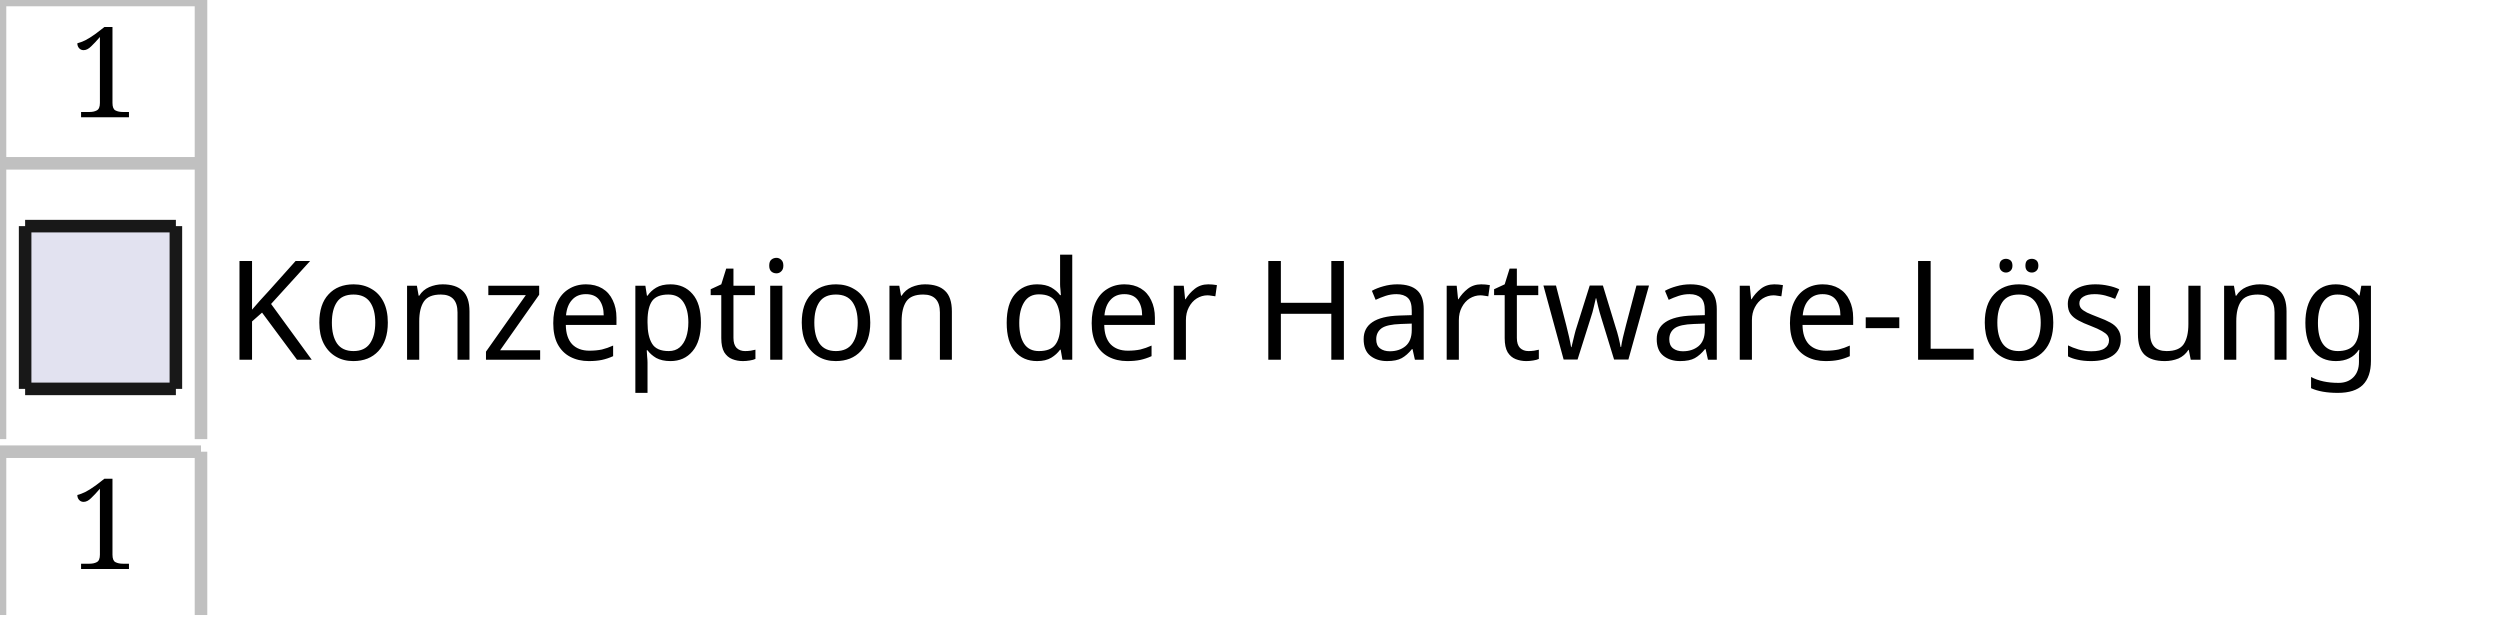
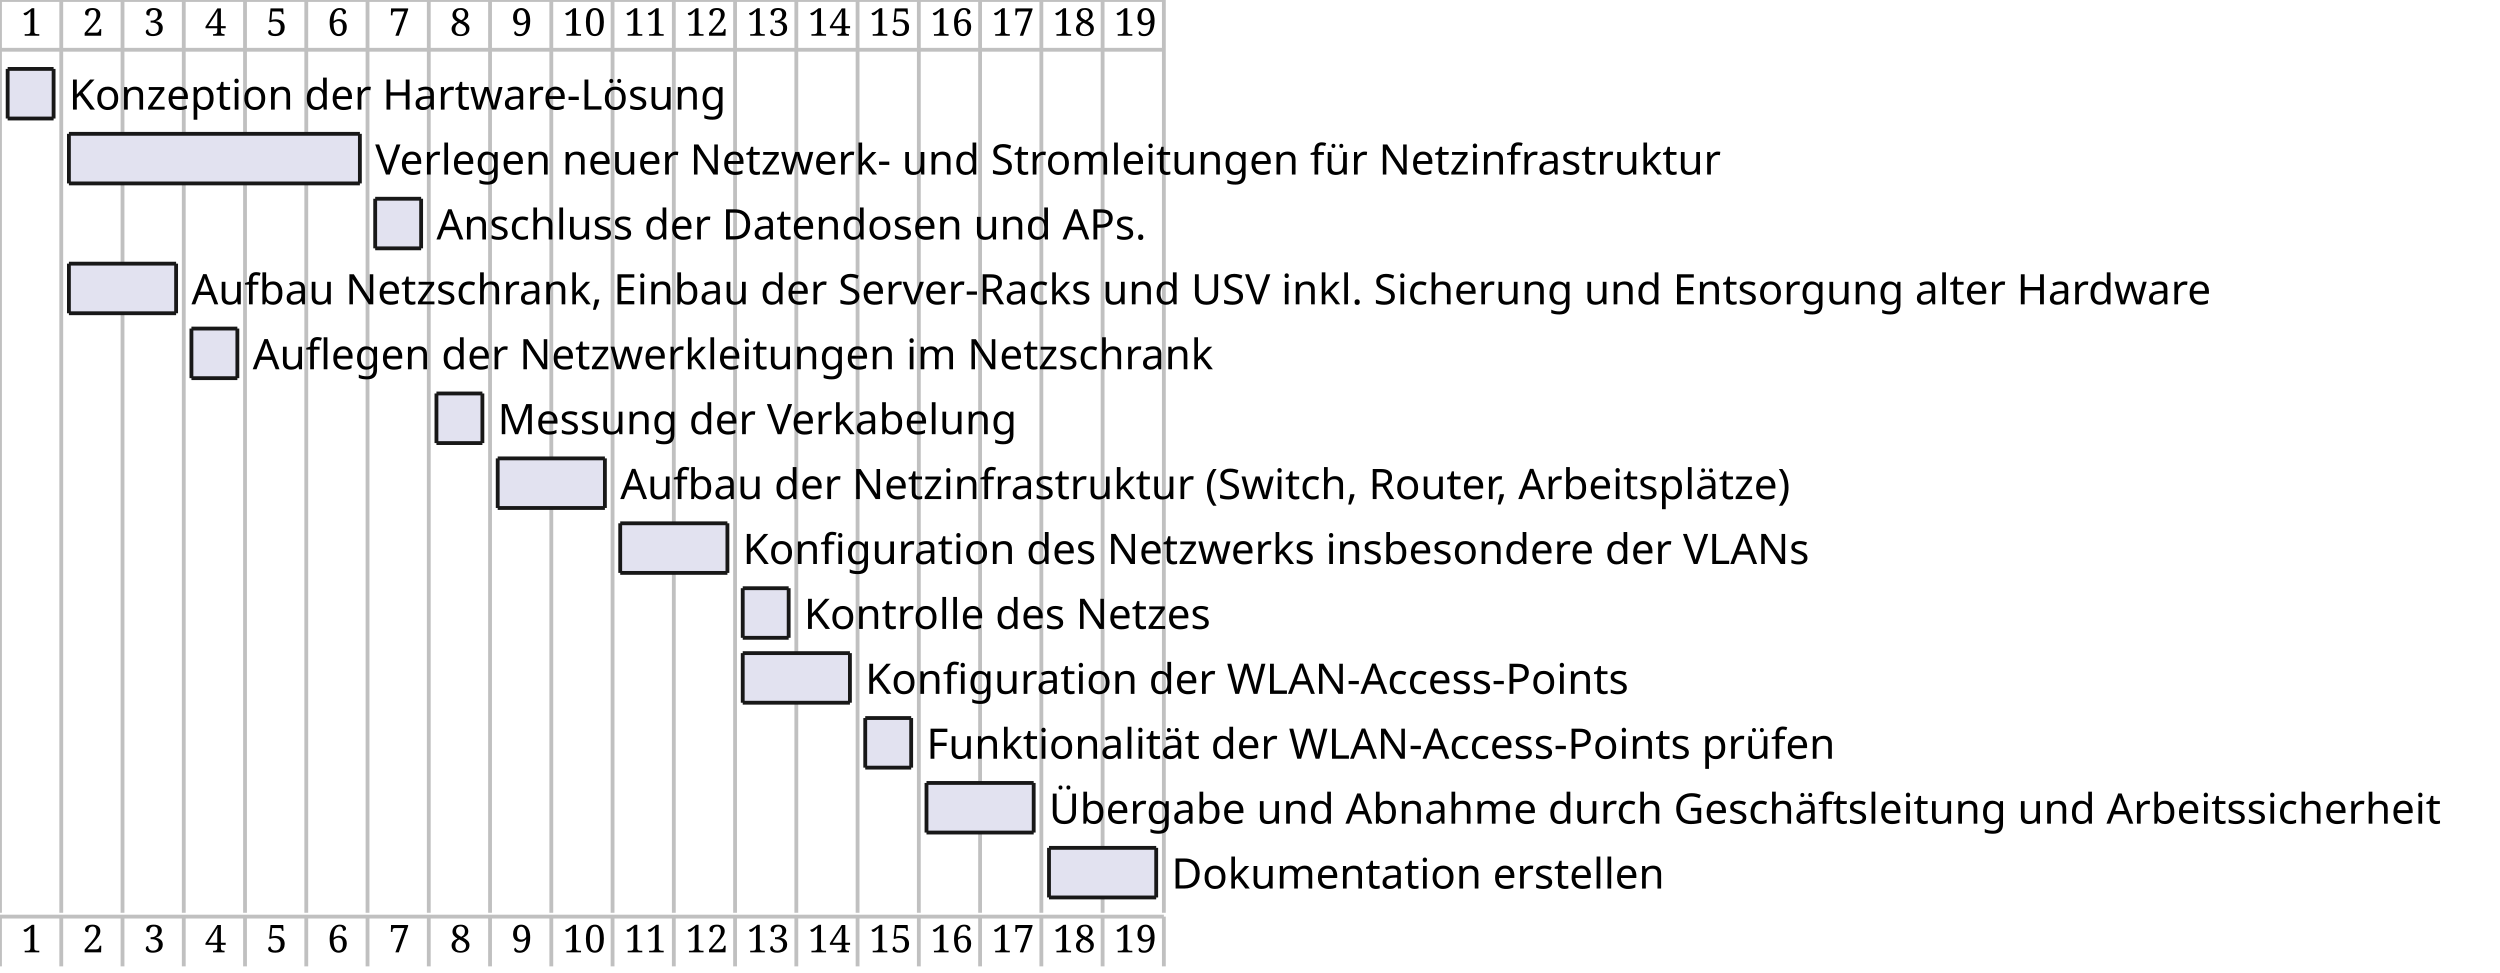
- <svg xmlns="http://www.w3.org/2000/svg" contentStyleType="text/css" height="50px" preserveAspectRatio="none" style="width:199px;height:50px;background:#FFFFFF;" version="1.1" viewBox="0 0 199 50" width="199px" zoomAndPan="magnify">
+ <svg xmlns="http://www.w3.org/2000/svg" contentStyleType="text/css" height="254px" preserveAspectRatio="none" style="width:653px;height:254px;background:#FFFFFF;" version="1.1" viewBox="0 0 653 254" width="653px" zoomAndPan="magnify">
  <defs />
  <g>
-     <line style="stroke:#C0C0C0;stroke-width:1.0;" x1="0" x2="0" y1="0" y2="34.955" />
-     <line style="stroke:#C0C0C0;stroke-width:1.0;" x1="16" x2="16" y1="0" y2="34.955" />
+     <line style="stroke:#C0C0C0;stroke-width:1.0;" x1="0" x2="0" y1="0" y2="238.416" />
+     <line style="stroke:#C0C0C0;stroke-width:1.0;" x1="16" x2="16" y1="0" y2="238.416" />
+     <line style="stroke:#C0C0C0;stroke-width:1.0;" x1="32" x2="32" y1="0" y2="238.416" />
+     <line style="stroke:#C0C0C0;stroke-width:1.0;" x1="48" x2="48" y1="0" y2="238.416" />
+     <line style="stroke:#C0C0C0;stroke-width:1.0;" x1="64" x2="64" y1="0" y2="238.416" />
+     <line style="stroke:#C0C0C0;stroke-width:1.0;" x1="80" x2="80" y1="0" y2="238.416" />
+     <line style="stroke:#C0C0C0;stroke-width:1.0;" x1="96" x2="96" y1="0" y2="238.416" />
+     <line style="stroke:#C0C0C0;stroke-width:1.0;" x1="112" x2="112" y1="0" y2="238.416" />
+     <line style="stroke:#C0C0C0;stroke-width:1.0;" x1="128" x2="128" y1="0" y2="238.416" />
+     <line style="stroke:#C0C0C0;stroke-width:1.0;" x1="144" x2="144" y1="0" y2="238.416" />
+     <line style="stroke:#C0C0C0;stroke-width:1.0;" x1="160" x2="160" y1="0" y2="238.416" />
+     <line style="stroke:#C0C0C0;stroke-width:1.0;" x1="176" x2="176" y1="0" y2="238.416" />
+     <line style="stroke:#C0C0C0;stroke-width:1.0;" x1="192" x2="192" y1="0" y2="238.416" />
+     <line style="stroke:#C0C0C0;stroke-width:1.0;" x1="208" x2="208" y1="0" y2="238.416" />
+     <line style="stroke:#C0C0C0;stroke-width:1.0;" x1="224" x2="224" y1="0" y2="238.416" />
+     <line style="stroke:#C0C0C0;stroke-width:1.0;" x1="240" x2="240" y1="0" y2="238.416" />
+     <line style="stroke:#C0C0C0;stroke-width:1.0;" x1="256" x2="256" y1="0" y2="238.416" />
+     <line style="stroke:#C0C0C0;stroke-width:1.0;" x1="272" x2="272" y1="0" y2="238.416" />
+     <line style="stroke:#C0C0C0;stroke-width:1.0;" x1="288" x2="288" y1="0" y2="238.416" />
+     <line style="stroke:#C0C0C0;stroke-width:1.0;" x1="304" x2="304" y1="0" y2="238.416" />
    <text fill="#000000" font-family="Serif" font-size="10" lengthAdjust="spacing" textLength="5" x="5.5" y="9.336">1</text>
-     <line style="stroke:#C0C0C0;stroke-width:1.0;" x1="0" x2="16" y1="0" y2="0" />
-     <line style="stroke:#C0C0C0;stroke-width:1.0;" x1="0" x2="16" y1="13" y2="13" />
+     <text fill="#000000" font-family="Serif" font-size="10" lengthAdjust="spacing" textLength="5" x="21.5" y="9.336">2</text>
+     <text fill="#000000" font-family="Serif" font-size="10" lengthAdjust="spacing" textLength="5" x="37.5" y="9.336">3</text>
+     <text fill="#000000" font-family="Serif" font-size="10" lengthAdjust="spacing" textLength="5" x="53.5" y="9.336">4</text>
+     <text fill="#000000" font-family="Serif" font-size="10" lengthAdjust="spacing" textLength="5" x="69.5" y="9.336">5</text>
+     <text fill="#000000" font-family="Serif" font-size="10" lengthAdjust="spacing" textLength="5" x="85.5" y="9.336">6</text>
+     <text fill="#000000" font-family="Serif" font-size="10" lengthAdjust="spacing" textLength="5" x="101.5" y="9.336">7</text>
+     <text fill="#000000" font-family="Serif" font-size="10" lengthAdjust="spacing" textLength="5" x="117.5" y="9.336">8</text>
+     <text fill="#000000" font-family="Serif" font-size="10" lengthAdjust="spacing" textLength="5" x="133.5" y="9.336">9</text>
+     <text fill="#000000" font-family="Serif" font-size="10" lengthAdjust="spacing" textLength="10" x="147" y="9.336">10</text>
+     <text fill="#000000" font-family="Serif" font-size="10" lengthAdjust="spacing" textLength="10" x="163" y="9.336">11</text>
+     <text fill="#000000" font-family="Serif" font-size="10" lengthAdjust="spacing" textLength="10" x="179" y="9.336">12</text>
+     <text fill="#000000" font-family="Serif" font-size="10" lengthAdjust="spacing" textLength="10" x="195" y="9.336">13</text>
+     <text fill="#000000" font-family="Serif" font-size="10" lengthAdjust="spacing" textLength="10" x="211" y="9.336">14</text>
+     <text fill="#000000" font-family="Serif" font-size="10" lengthAdjust="spacing" textLength="10" x="227" y="9.336">15</text>
+     <text fill="#000000" font-family="Serif" font-size="10" lengthAdjust="spacing" textLength="10" x="243" y="9.336">16</text>
+     <text fill="#000000" font-family="Serif" font-size="10" lengthAdjust="spacing" textLength="10" x="259" y="9.336">17</text>
+     <text fill="#000000" font-family="Serif" font-size="10" lengthAdjust="spacing" textLength="10" x="275" y="9.336">18</text>
+     <text fill="#000000" font-family="Serif" font-size="10" lengthAdjust="spacing" textLength="10" x="291" y="9.336">19</text>
+     <line style="stroke:#C0C0C0;stroke-width:1.0;" x1="0" x2="304" y1="0" y2="0" />
+     <line style="stroke:#C0C0C0;stroke-width:1.0;" x1="0" x2="304" y1="13" y2="13" />
    <rect fill="#E2E2F0" height="12.955" style="stroke:none;stroke-width:1.0;" width="12" x="2" y="18" />
    <line style="stroke:#181818;stroke-width:1.0;" x1="2" x2="14" y1="18" y2="18" />
    <line style="stroke:#181818;stroke-width:1.0;" x1="2" x2="14" y1="30.955" y2="30.955" />
    <line style="stroke:#181818;stroke-width:1.0;" x1="2" x2="2" y1="18" y2="30.955" />
    <line style="stroke:#181818;stroke-width:1.0;" x1="14" x2="14" y1="18" y2="30.955" />
+     <rect fill="#E2E2F0" height="12.955" style="stroke:none;stroke-width:1.0;" width="76" x="18" y="34.955" />
+     <line style="stroke:#181818;stroke-width:1.0;" x1="18" x2="94" y1="34.955" y2="34.955" />
+     <line style="stroke:#181818;stroke-width:1.0;" x1="18" x2="94" y1="47.91" y2="47.91" />
+     <line style="stroke:#181818;stroke-width:1.0;" x1="18" x2="18" y1="34.955" y2="47.91" />
+     <line style="stroke:#181818;stroke-width:1.0;" x1="94" x2="94" y1="34.955" y2="47.91" />
+     <rect fill="#E2E2F0" height="12.955" style="stroke:none;stroke-width:1.0;" width="12" x="98" y="51.91" />
+     <line style="stroke:#181818;stroke-width:1.0;" x1="98" x2="110" y1="51.91" y2="51.91" />
+     <line style="stroke:#181818;stroke-width:1.0;" x1="98" x2="110" y1="64.865" y2="64.865" />
+     <line style="stroke:#181818;stroke-width:1.0;" x1="98" x2="98" y1="51.91" y2="64.865" />
+     <line style="stroke:#181818;stroke-width:1.0;" x1="110" x2="110" y1="51.91" y2="64.865" />
+     <rect fill="#E2E2F0" height="12.955" style="stroke:none;stroke-width:1.0;" width="28" x="18" y="68.865" />
+     <line style="stroke:#181818;stroke-width:1.0;" x1="18" x2="46" y1="68.865" y2="68.865" />
+     <line style="stroke:#181818;stroke-width:1.0;" x1="18" x2="46" y1="81.82" y2="81.82" />
+     <line style="stroke:#181818;stroke-width:1.0;" x1="18" x2="18" y1="68.865" y2="81.82" />
+     <line style="stroke:#181818;stroke-width:1.0;" x1="46" x2="46" y1="68.865" y2="81.82" />
+     <rect fill="#E2E2F0" height="12.955" style="stroke:none;stroke-width:1.0;" width="12" x="50" y="85.82" />
+     <line style="stroke:#181818;stroke-width:1.0;" x1="50" x2="62" y1="85.82" y2="85.82" />
+     <line style="stroke:#181818;stroke-width:1.0;" x1="50" x2="62" y1="98.775" y2="98.775" />
+     <line style="stroke:#181818;stroke-width:1.0;" x1="50" x2="50" y1="85.82" y2="98.775" />
+     <line style="stroke:#181818;stroke-width:1.0;" x1="62" x2="62" y1="85.82" y2="98.775" />
+     <rect fill="#E2E2F0" height="12.955" style="stroke:none;stroke-width:1.0;" width="12" x="114" y="102.775" />
+     <line style="stroke:#181818;stroke-width:1.0;" x1="114" x2="126" y1="102.775" y2="102.775" />
+     <line style="stroke:#181818;stroke-width:1.0;" x1="114" x2="126" y1="115.731" y2="115.731" />
+     <line style="stroke:#181818;stroke-width:1.0;" x1="114" x2="114" y1="102.775" y2="115.731" />
+     <line style="stroke:#181818;stroke-width:1.0;" x1="126" x2="126" y1="102.775" y2="115.731" />
+     <rect fill="#E2E2F0" height="12.955" style="stroke:none;stroke-width:1.0;" width="28" x="130" y="119.731" />
+     <line style="stroke:#181818;stroke-width:1.0;" x1="130" x2="158" y1="119.731" y2="119.731" />
+     <line style="stroke:#181818;stroke-width:1.0;" x1="130" x2="158" y1="132.685" y2="132.685" />
+     <line style="stroke:#181818;stroke-width:1.0;" x1="130" x2="130" y1="119.731" y2="132.685" />
+     <line style="stroke:#181818;stroke-width:1.0;" x1="158" x2="158" y1="119.731" y2="132.685" />
+     <rect fill="#E2E2F0" height="12.955" style="stroke:none;stroke-width:1.0;" width="28" x="162" y="136.685" />
+     <line style="stroke:#181818;stroke-width:1.0;" x1="162" x2="190" y1="136.685" y2="136.685" />
+     <line style="stroke:#181818;stroke-width:1.0;" x1="162" x2="190" y1="149.641" y2="149.641" />
+     <line style="stroke:#181818;stroke-width:1.0;" x1="162" x2="162" y1="136.685" y2="149.641" />
+     <line style="stroke:#181818;stroke-width:1.0;" x1="190" x2="190" y1="136.685" y2="149.641" />
+     <rect fill="#E2E2F0" height="12.955" style="stroke:none;stroke-width:1.0;" width="12" x="194" y="153.641" />
+     <line style="stroke:#181818;stroke-width:1.0;" x1="194" x2="206" y1="153.641" y2="153.641" />
+     <line style="stroke:#181818;stroke-width:1.0;" x1="194" x2="206" y1="166.596" y2="166.596" />
+     <line style="stroke:#181818;stroke-width:1.0;" x1="194" x2="194" y1="153.641" y2="166.596" />
+     <line style="stroke:#181818;stroke-width:1.0;" x1="206" x2="206" y1="153.641" y2="166.596" />
+     <rect fill="#E2E2F0" height="12.955" style="stroke:none;stroke-width:1.0;" width="28" x="194" y="170.596" />
+     <line style="stroke:#181818;stroke-width:1.0;" x1="194" x2="222" y1="170.596" y2="170.596" />
+     <line style="stroke:#181818;stroke-width:1.0;" x1="194" x2="222" y1="183.551" y2="183.551" />
+     <line style="stroke:#181818;stroke-width:1.0;" x1="194" x2="194" y1="170.596" y2="183.551" />
+     <line style="stroke:#181818;stroke-width:1.0;" x1="222" x2="222" y1="170.596" y2="183.551" />
+     <rect fill="#E2E2F0" height="12.955" style="stroke:none;stroke-width:1.0;" width="12" x="226" y="187.551" />
+     <line style="stroke:#181818;stroke-width:1.0;" x1="226" x2="238" y1="187.551" y2="187.551" />
+     <line style="stroke:#181818;stroke-width:1.0;" x1="226" x2="238" y1="200.506" y2="200.506" />
+     <line style="stroke:#181818;stroke-width:1.0;" x1="226" x2="226" y1="187.551" y2="200.506" />
+     <line style="stroke:#181818;stroke-width:1.0;" x1="238" x2="238" y1="187.551" y2="200.506" />
+     <rect fill="#E2E2F0" height="12.955" style="stroke:none;stroke-width:1.0;" width="28" x="242" y="204.506" />
+     <line style="stroke:#181818;stroke-width:1.0;" x1="242" x2="270" y1="204.506" y2="204.506" />
+     <line style="stroke:#181818;stroke-width:1.0;" x1="242" x2="270" y1="217.461" y2="217.461" />
+     <line style="stroke:#181818;stroke-width:1.0;" x1="242" x2="242" y1="204.506" y2="217.461" />
+     <line style="stroke:#181818;stroke-width:1.0;" x1="270" x2="270" y1="204.506" y2="217.461" />
+     <rect fill="#E2E2F0" height="12.955" style="stroke:none;stroke-width:1.0;" width="28" x="274" y="221.461" />
+     <line style="stroke:#181818;stroke-width:1.0;" x1="274" x2="302" y1="221.461" y2="221.461" />
+     <line style="stroke:#181818;stroke-width:1.0;" x1="274" x2="302" y1="234.416" y2="234.416" />
+     <line style="stroke:#181818;stroke-width:1.0;" x1="274" x2="274" y1="221.461" y2="234.416" />
+     <line style="stroke:#181818;stroke-width:1.0;" x1="302" x2="302" y1="221.461" y2="234.416" />
    <text fill="#000000" font-family="sans-serif" font-size="11" lengthAdjust="spacing" textLength="179" x="18" y="28.635">Konzeption der Hartware-Lösung</text>
-     <line style="stroke:#C0C0C0;stroke-width:1.0;" x1="0" x2="0" y1="35.955" y2="48.955" />
-     <line style="stroke:#C0C0C0;stroke-width:1.0;" x1="16" x2="16" y1="35.955" y2="48.955" />
-     <text fill="#000000" font-family="Serif" font-size="10" lengthAdjust="spacing" textLength="5" x="5.5" y="45.291">1</text>
-     <line style="stroke:#C0C0C0;stroke-width:1.0;" x1="0" x2="16" y1="35.955" y2="35.955" />
+     <text fill="#000000" font-family="sans-serif" font-size="11" lengthAdjust="spacing" textLength="363" x="98" y="45.59">Verlegen neuer Netzwerk- und Stromleitungen für Netzinfrastruktur</text>
+     <text fill="#000000" font-family="sans-serif" font-size="11" lengthAdjust="spacing" textLength="194" x="114" y="62.545">Anschluss der Datendosen und APs.</text>
+     <text fill="#000000" font-family="sans-serif" font-size="11" lengthAdjust="spacing" textLength="547" x="50" y="79.5">Aufbau Netzschrank, Einbau der Server-Racks und USV inkl. Sicherung und Entsorgung alter Hardware</text>
+     <text fill="#000000" font-family="sans-serif" font-size="11" lengthAdjust="spacing" textLength="257" x="66" y="96.455">Auflegen der Netzwerkleitungen im Netzschrank</text>
+     <text fill="#000000" font-family="sans-serif" font-size="11" lengthAdjust="spacing" textLength="139" x="130" y="113.41">Messung der Verkabelung</text>
+     <text fill="#000000" font-family="sans-serif" font-size="11" lengthAdjust="spacing" textLength="320" x="162" y="130.365">Aufbau der Netzinfrastruktur (Switch, Router, Arbeitsplätze)</text>
+     <text fill="#000000" font-family="sans-serif" font-size="11" lengthAdjust="spacing" textLength="289" x="194" y="147.32">Konfiguration des Netzwerks insbesondere der VLANs</text>
+     <text fill="#000000" font-family="sans-serif" font-size="11" lengthAdjust="spacing" textLength="110" x="210" y="164.275">Kontrolle des Netzes</text>
+     <text fill="#000000" font-family="sans-serif" font-size="11" lengthAdjust="spacing" textLength="212" x="226" y="181.231">Konfiguration der WLAN-Access-Points</text>
+     <text fill="#000000" font-family="sans-serif" font-size="11" lengthAdjust="spacing" textLength="250" x="242" y="198.185">Funktionalität der WLAN-Access-Points prüfen</text>
+     <text fill="#000000" font-family="sans-serif" font-size="11" lengthAdjust="spacing" textLength="377" x="274" y="215.141">Übergabe und Abnahme durch Geschäftsleitung und Arbeitssicherheit</text>
+     <text fill="#000000" font-family="sans-serif" font-size="11" lengthAdjust="spacing" textLength="131" x="306" y="232.096">Dokumentation erstellen</text>
+     <line style="stroke:#C0C0C0;stroke-width:1.0;" x1="0" x2="0" y1="239.416" y2="252.416" />
+     <line style="stroke:#C0C0C0;stroke-width:1.0;" x1="16" x2="16" y1="239.416" y2="252.416" />
+     <line style="stroke:#C0C0C0;stroke-width:1.0;" x1="32" x2="32" y1="239.416" y2="252.416" />
+     <line style="stroke:#C0C0C0;stroke-width:1.0;" x1="48" x2="48" y1="239.416" y2="252.416" />
+     <line style="stroke:#C0C0C0;stroke-width:1.0;" x1="64" x2="64" y1="239.416" y2="252.416" />
+     <line style="stroke:#C0C0C0;stroke-width:1.0;" x1="80" x2="80" y1="239.416" y2="252.416" />
+     <line style="stroke:#C0C0C0;stroke-width:1.0;" x1="96" x2="96" y1="239.416" y2="252.416" />
+     <line style="stroke:#C0C0C0;stroke-width:1.0;" x1="112" x2="112" y1="239.416" y2="252.416" />
+     <line style="stroke:#C0C0C0;stroke-width:1.0;" x1="128" x2="128" y1="239.416" y2="252.416" />
+     <line style="stroke:#C0C0C0;stroke-width:1.0;" x1="144" x2="144" y1="239.416" y2="252.416" />
+     <line style="stroke:#C0C0C0;stroke-width:1.0;" x1="160" x2="160" y1="239.416" y2="252.416" />
+     <line style="stroke:#C0C0C0;stroke-width:1.0;" x1="176" x2="176" y1="239.416" y2="252.416" />
+     <line style="stroke:#C0C0C0;stroke-width:1.0;" x1="192" x2="192" y1="239.416" y2="252.416" />
+     <line style="stroke:#C0C0C0;stroke-width:1.0;" x1="208" x2="208" y1="239.416" y2="252.416" />
+     <line style="stroke:#C0C0C0;stroke-width:1.0;" x1="224" x2="224" y1="239.416" y2="252.416" />
+     <line style="stroke:#C0C0C0;stroke-width:1.0;" x1="240" x2="240" y1="239.416" y2="252.416" />
+     <line style="stroke:#C0C0C0;stroke-width:1.0;" x1="256" x2="256" y1="239.416" y2="252.416" />
+     <line style="stroke:#C0C0C0;stroke-width:1.0;" x1="272" x2="272" y1="239.416" y2="252.416" />
+     <line style="stroke:#C0C0C0;stroke-width:1.0;" x1="288" x2="288" y1="239.416" y2="252.416" />
+     <line style="stroke:#C0C0C0;stroke-width:1.0;" x1="304" x2="304" y1="239.416" y2="252.416" />
+     <text fill="#000000" font-family="Serif" font-size="10" lengthAdjust="spacing" textLength="5" x="5.5" y="248.752">1</text>
+     <text fill="#000000" font-family="Serif" font-size="10" lengthAdjust="spacing" textLength="5" x="21.5" y="248.752">2</text>
+     <text fill="#000000" font-family="Serif" font-size="10" lengthAdjust="spacing" textLength="5" x="37.5" y="248.752">3</text>
+     <text fill="#000000" font-family="Serif" font-size="10" lengthAdjust="spacing" textLength="5" x="53.5" y="248.752">4</text>
+     <text fill="#000000" font-family="Serif" font-size="10" lengthAdjust="spacing" textLength="5" x="69.5" y="248.752">5</text>
+     <text fill="#000000" font-family="Serif" font-size="10" lengthAdjust="spacing" textLength="5" x="85.5" y="248.752">6</text>
+     <text fill="#000000" font-family="Serif" font-size="10" lengthAdjust="spacing" textLength="5" x="101.5" y="248.752">7</text>
+     <text fill="#000000" font-family="Serif" font-size="10" lengthAdjust="spacing" textLength="5" x="117.5" y="248.752">8</text>
+     <text fill="#000000" font-family="Serif" font-size="10" lengthAdjust="spacing" textLength="5" x="133.5" y="248.752">9</text>
+     <text fill="#000000" font-family="Serif" font-size="10" lengthAdjust="spacing" textLength="10" x="147" y="248.752">10</text>
+     <text fill="#000000" font-family="Serif" font-size="10" lengthAdjust="spacing" textLength="10" x="163" y="248.752">11</text>
+     <text fill="#000000" font-family="Serif" font-size="10" lengthAdjust="spacing" textLength="10" x="179" y="248.752">12</text>
+     <text fill="#000000" font-family="Serif" font-size="10" lengthAdjust="spacing" textLength="10" x="195" y="248.752">13</text>
+     <text fill="#000000" font-family="Serif" font-size="10" lengthAdjust="spacing" textLength="10" x="211" y="248.752">14</text>
+     <text fill="#000000" font-family="Serif" font-size="10" lengthAdjust="spacing" textLength="10" x="227" y="248.752">15</text>
+     <text fill="#000000" font-family="Serif" font-size="10" lengthAdjust="spacing" textLength="10" x="243" y="248.752">16</text>
+     <text fill="#000000" font-family="Serif" font-size="10" lengthAdjust="spacing" textLength="10" x="259" y="248.752">17</text>
+     <text fill="#000000" font-family="Serif" font-size="10" lengthAdjust="spacing" textLength="10" x="275" y="248.752">18</text>
+     <text fill="#000000" font-family="Serif" font-size="10" lengthAdjust="spacing" textLength="10" x="291" y="248.752">19</text>
+     <line style="stroke:#C0C0C0;stroke-width:1.0;" x1="0" x2="304" y1="239.416" y2="239.416" />
  </g>
</svg>
